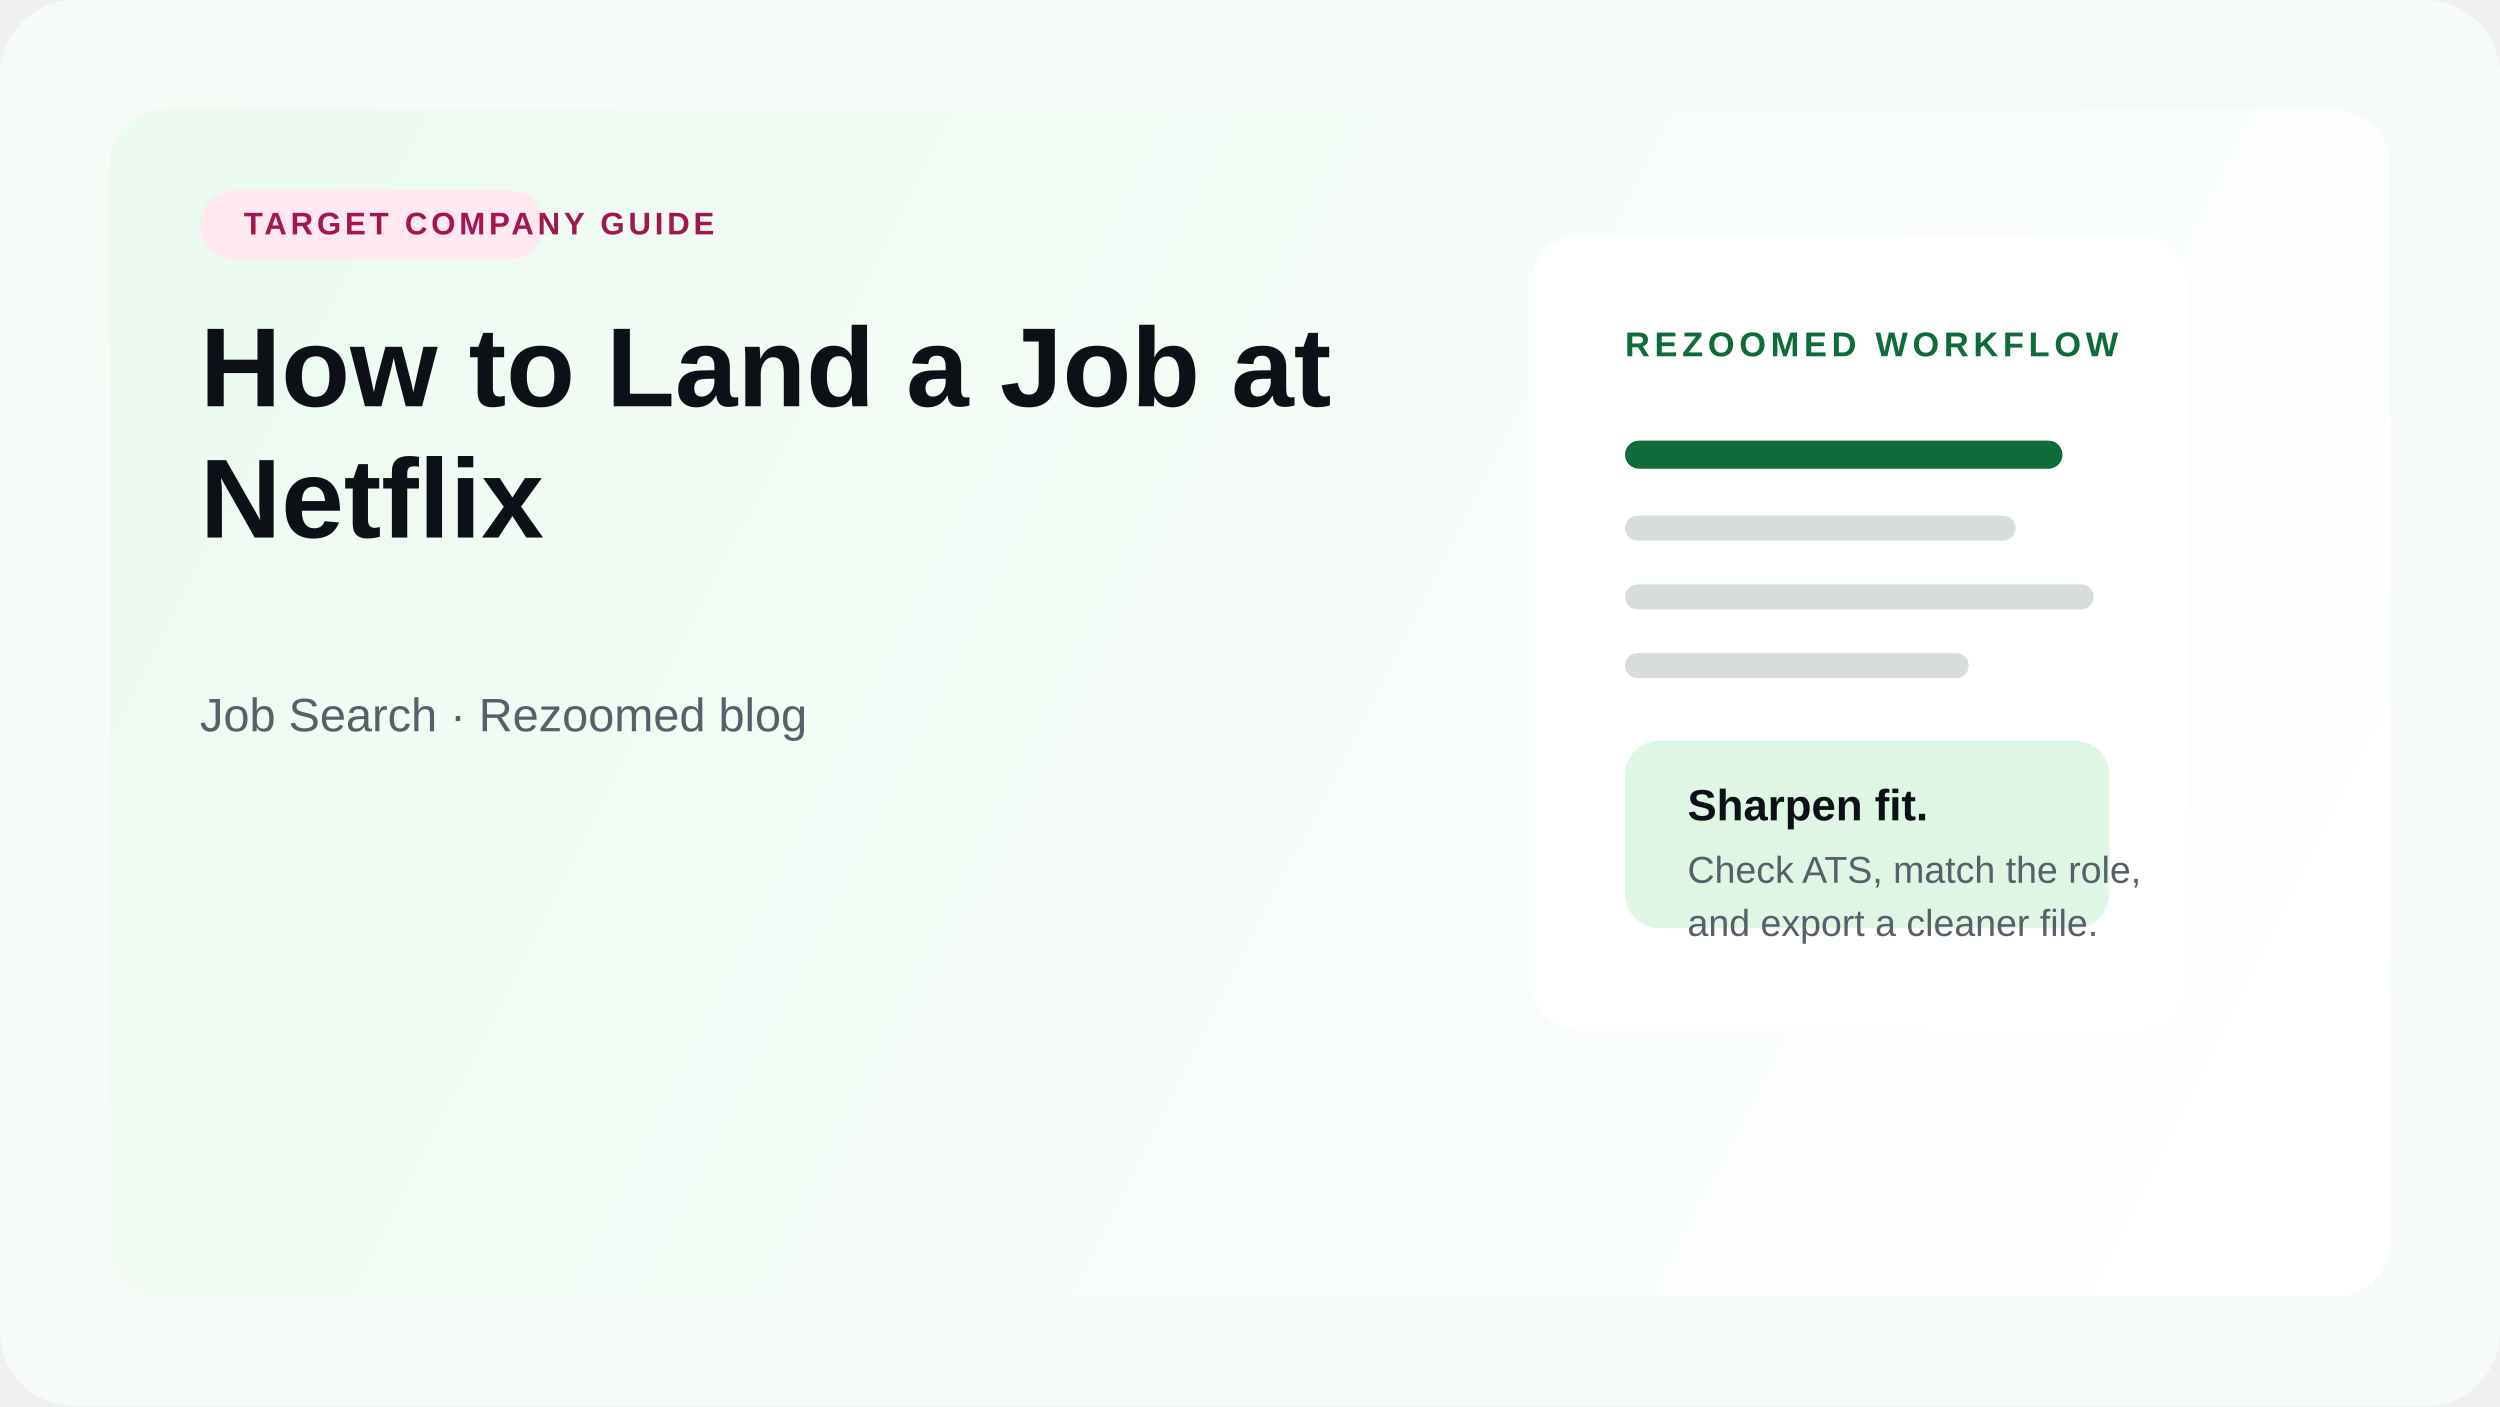
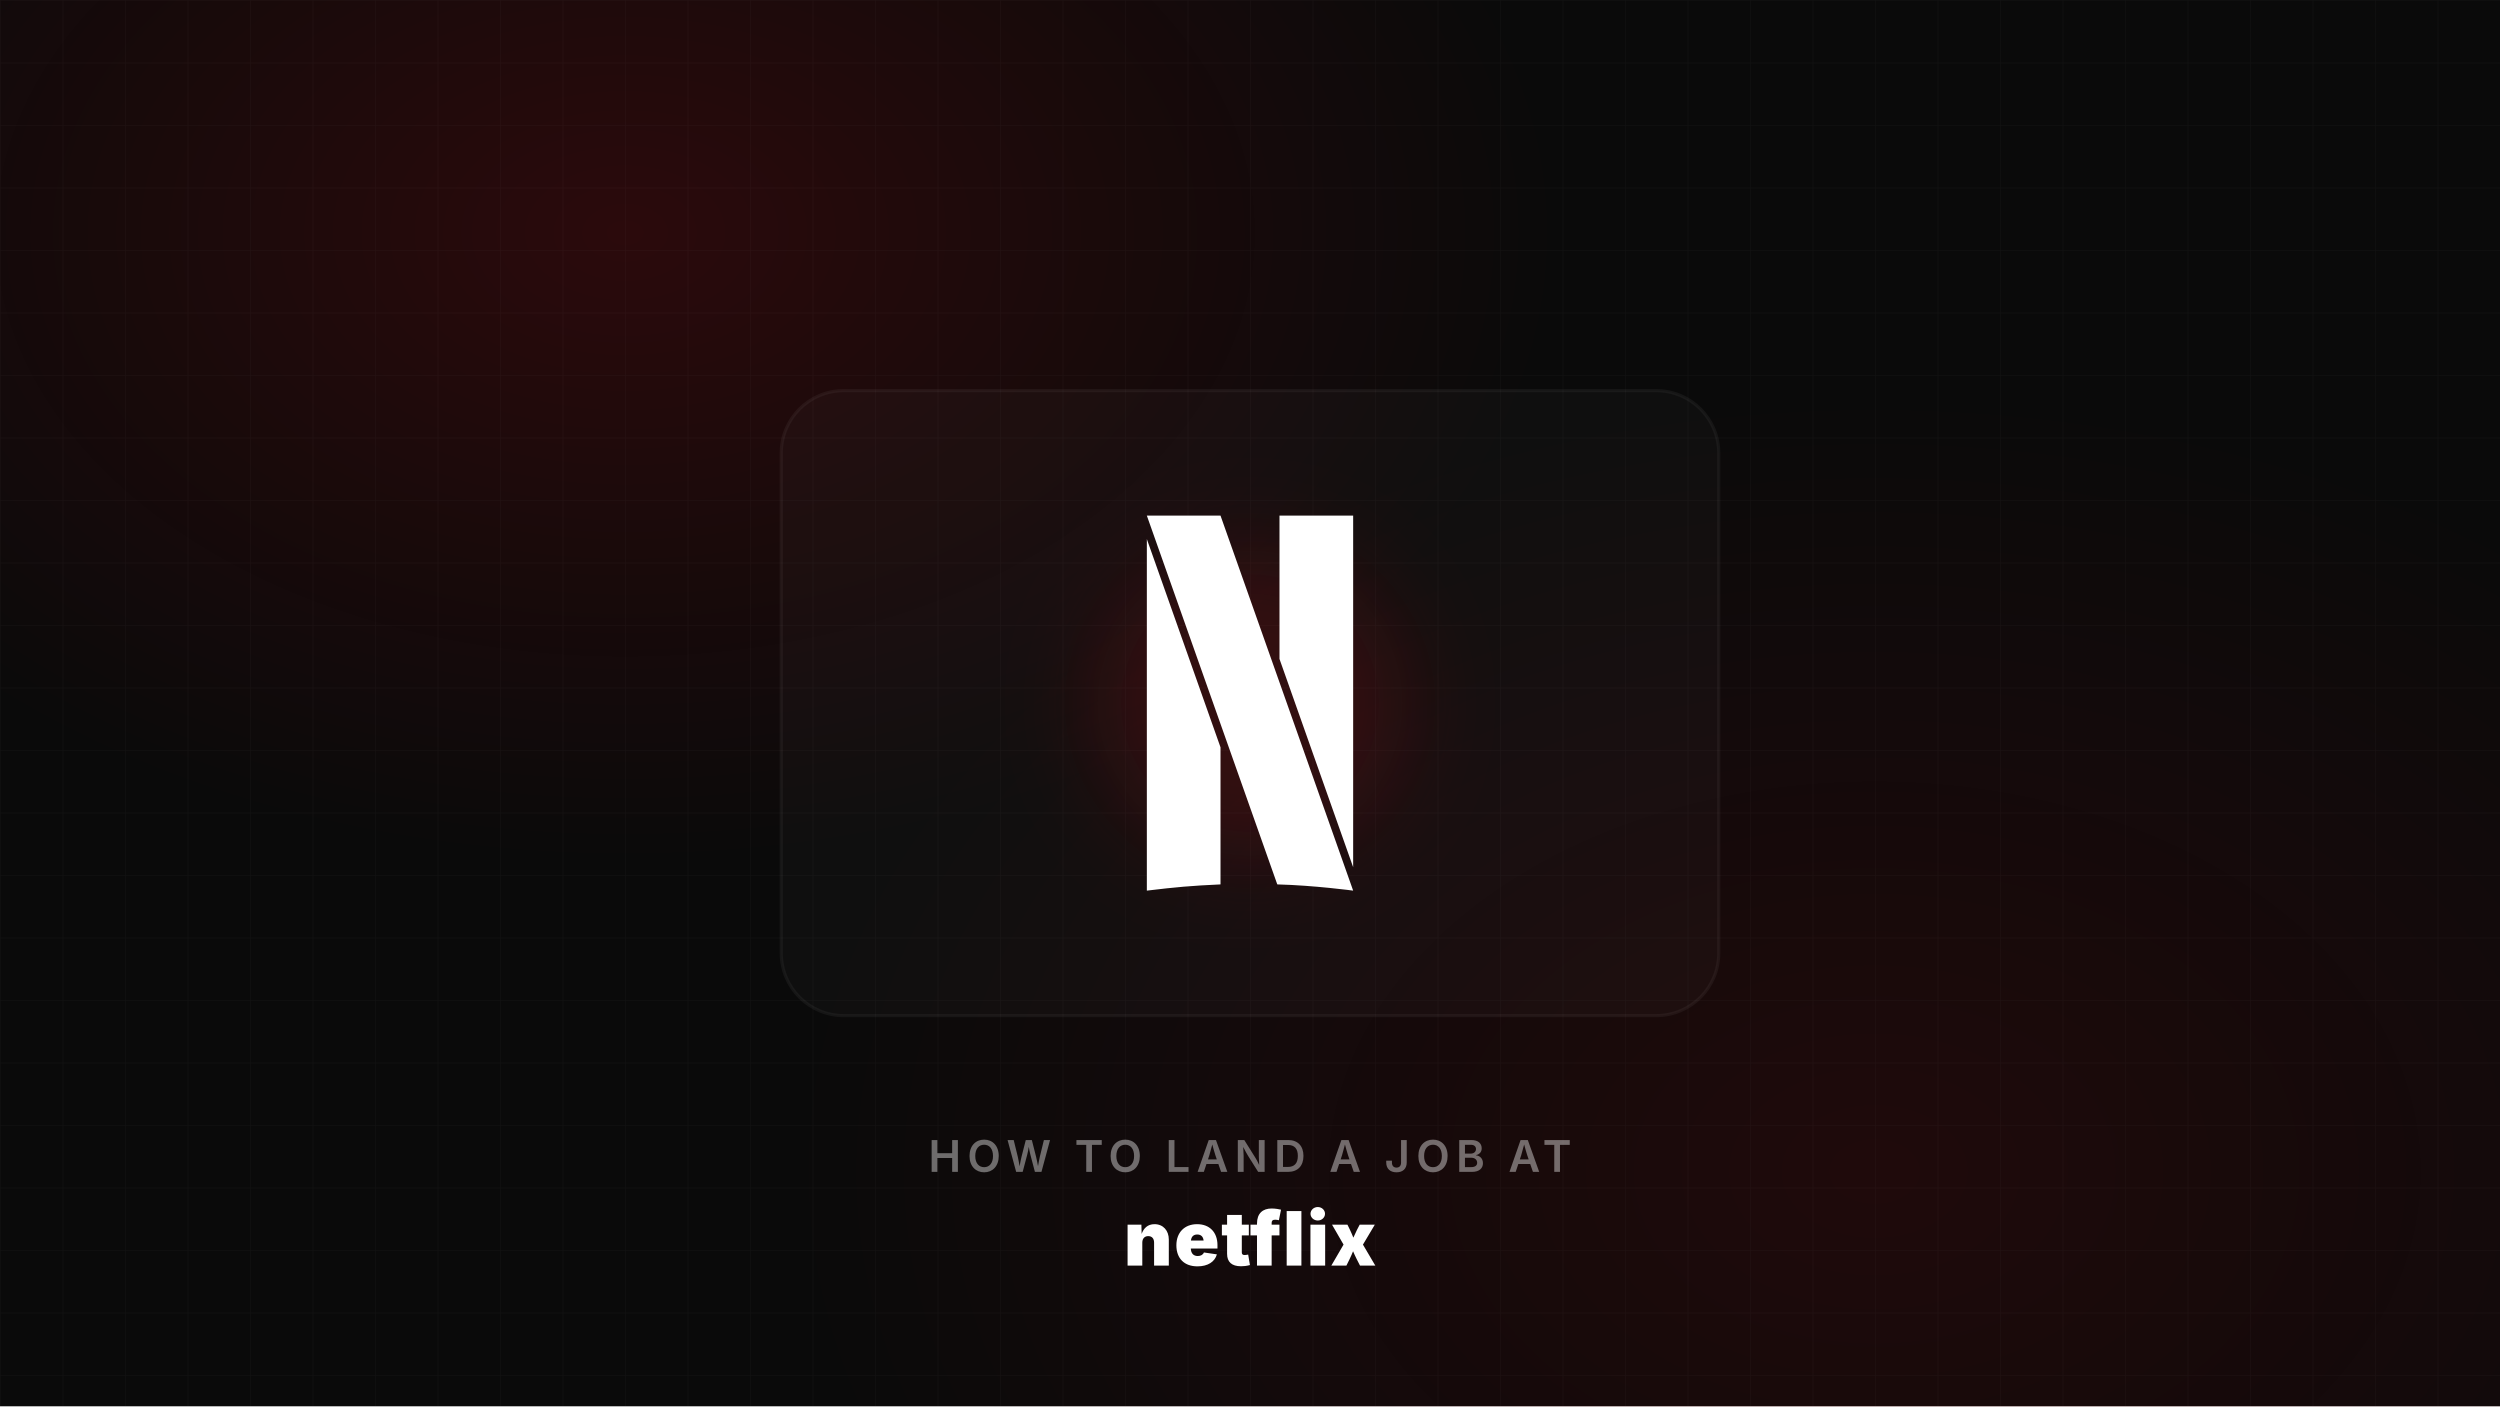
<svg xmlns="http://www.w3.org/2000/svg" width="1600" height="900" viewBox="0 0 1600 900" fill="none">
-   <rect width="1600" height="900" rx="48" fill="#F6FBF7" />
-   <rect x="70" y="70" width="1460" height="760" rx="36" fill="url(#bg)" />
-   <rect x="128" y="122" width="220" height="44" rx="22" fill="#ffe8f0" />
-   <text x="156" y="150" fill="#a31652" font-family="Arial, sans-serif" font-size="20" font-weight="800" letter-spacing="2.4">TARGET COMPANY GUIDE</text>
-   <text x="128" y="260" fill="#0D1117" font-family="Arial, sans-serif" font-size="72" font-weight="800">How to Land a Job at</text>
-   <text x="128" y="344" fill="#0D1117" font-family="Arial, sans-serif" font-size="72" font-weight="800">Netflix</text>
-   <text x="128" y="468" fill="#55606B" font-family="Arial, sans-serif" font-size="30">Job Search · Rezoomed blog</text>
-   <rect x="980" y="150" width="420" height="510" rx="32" fill="#FFFFFF" />
-   <text x="1040" y="228" fill="#0f6b3a" font-family="Arial, sans-serif" font-size="22" font-weight="800" letter-spacing="3">REZOOMED WORKFLOW</text>
-   <rect x="1040" y="282" width="280" height="18" rx="9" fill="#0f6b3a" />
-   <rect x="1040" y="330" width="250" height="16" rx="8" fill="#D7DDDA" />
-   <rect x="1040" y="374" width="300" height="16" rx="8" fill="#D7DDDA" />
-   <rect x="1040" y="418" width="220" height="16" rx="8" fill="#D7DDDA" />
-   <rect x="1040" y="474" width="310" height="120" rx="22" fill="#dff6e5" />
-   <text x="1080" y="525" fill="#0D1117" font-family="Arial, sans-serif" font-size="28" font-weight="800">Sharpen fit.</text>
-   <text x="1080" y="565" fill="#55606B" font-family="Arial, sans-serif" font-size="24">Check ATS, match the role,</text>
-   <text x="1080" y="599" fill="#55606B" font-family="Arial, sans-serif" font-size="24">and export a cleaner file.</text>
+   <rect width="1600" height="900" fill="#0A0A0A" />
+   <ellipse cx="400" cy="150" rx="600" ry="400" fill="url(#brandGlow1)" opacity="0.15" />
+   <ellipse cx="1200" cy="750" rx="700" ry="500" fill="url(#brandGlow2)" opacity="0.1" />
  <defs>
-     <linearGradient id="bg" x1="90" y1="90" x2="1490" y2="800" gradientUnits="userSpaceOnUse">
-       <stop stop-color="#ECFAF0" />
-       <stop offset="1" stop-color="#FFFFFF" />
-     </linearGradient>
+     <pattern id="grid" width="40" height="40" patternUnits="userSpaceOnUse">
+       <path d="M 40 0 L 0 0 0 40" fill="none" stroke="rgba(255,255,255,0.03)" stroke-width="1" />
+     </pattern>
+   </defs>
+   <rect width="1600" height="900" fill="url(#grid)" />
+   <rect x="500" y="250" width="600" height="400" rx="40" fill="rgba(255,255,255,0.02)" stroke="rgba(255,255,255,0.05)" stroke-width="2" />
+   <circle cx="800" cy="450" r="100" fill="#E50914" opacity="0.15" filter="url(#glow)" />
+   <g transform="translate(680, 330) scale(10)">
+     <g fill="white">
+       <path d="m5.398 0 8.348 23.602c2.346.059 4.856.398 4.856.398L10.113 0H5.398zm8.489 0v9.172l4.715 13.33V0h-4.715zM5.398 1.5V24c1.873-.225 2.81-.312 4.715-.398V14.83L5.398 1.5z" />
+     </g>
+   </g>
+   <text x="800" y="750" font-family="'Inter', -apple-system, sans-serif" font-size="28" font-weight="600" fill="rgba(255,255,255,0.4)" text-anchor="middle" letter-spacing="4">HOW TO LAND A JOB AT</text>
+   <text x="800" y="810" font-family="'Inter', -apple-system, sans-serif" font-size="48" font-weight="900" fill="white" text-anchor="middle" letter-spacing="1" text-transform="uppercase">netflix</text>
+   <defs>
+     <radialGradient id="brandGlow1" cx="0.5" cy="0.5" r="0.5">
+       <stop offset="0%" stop-color="#E50914" />
+       <stop offset="100%" stop-color="#E50914" stop-opacity="0" />
+     </radialGradient>
+     <radialGradient id="brandGlow2" cx="0.5" cy="0.5" r="0.5">
+       <stop offset="0%" stop-color="#E50914" />
+       <stop offset="100%" stop-color="#E50914" stop-opacity="0" />
+     </radialGradient>
+     <filter id="glow" x="-50%" y="-50%" width="200%" height="200%">
+       <feGaussianBlur stdDeviation="30" result="blur" />
+     </filter>
  </defs>
</svg>
